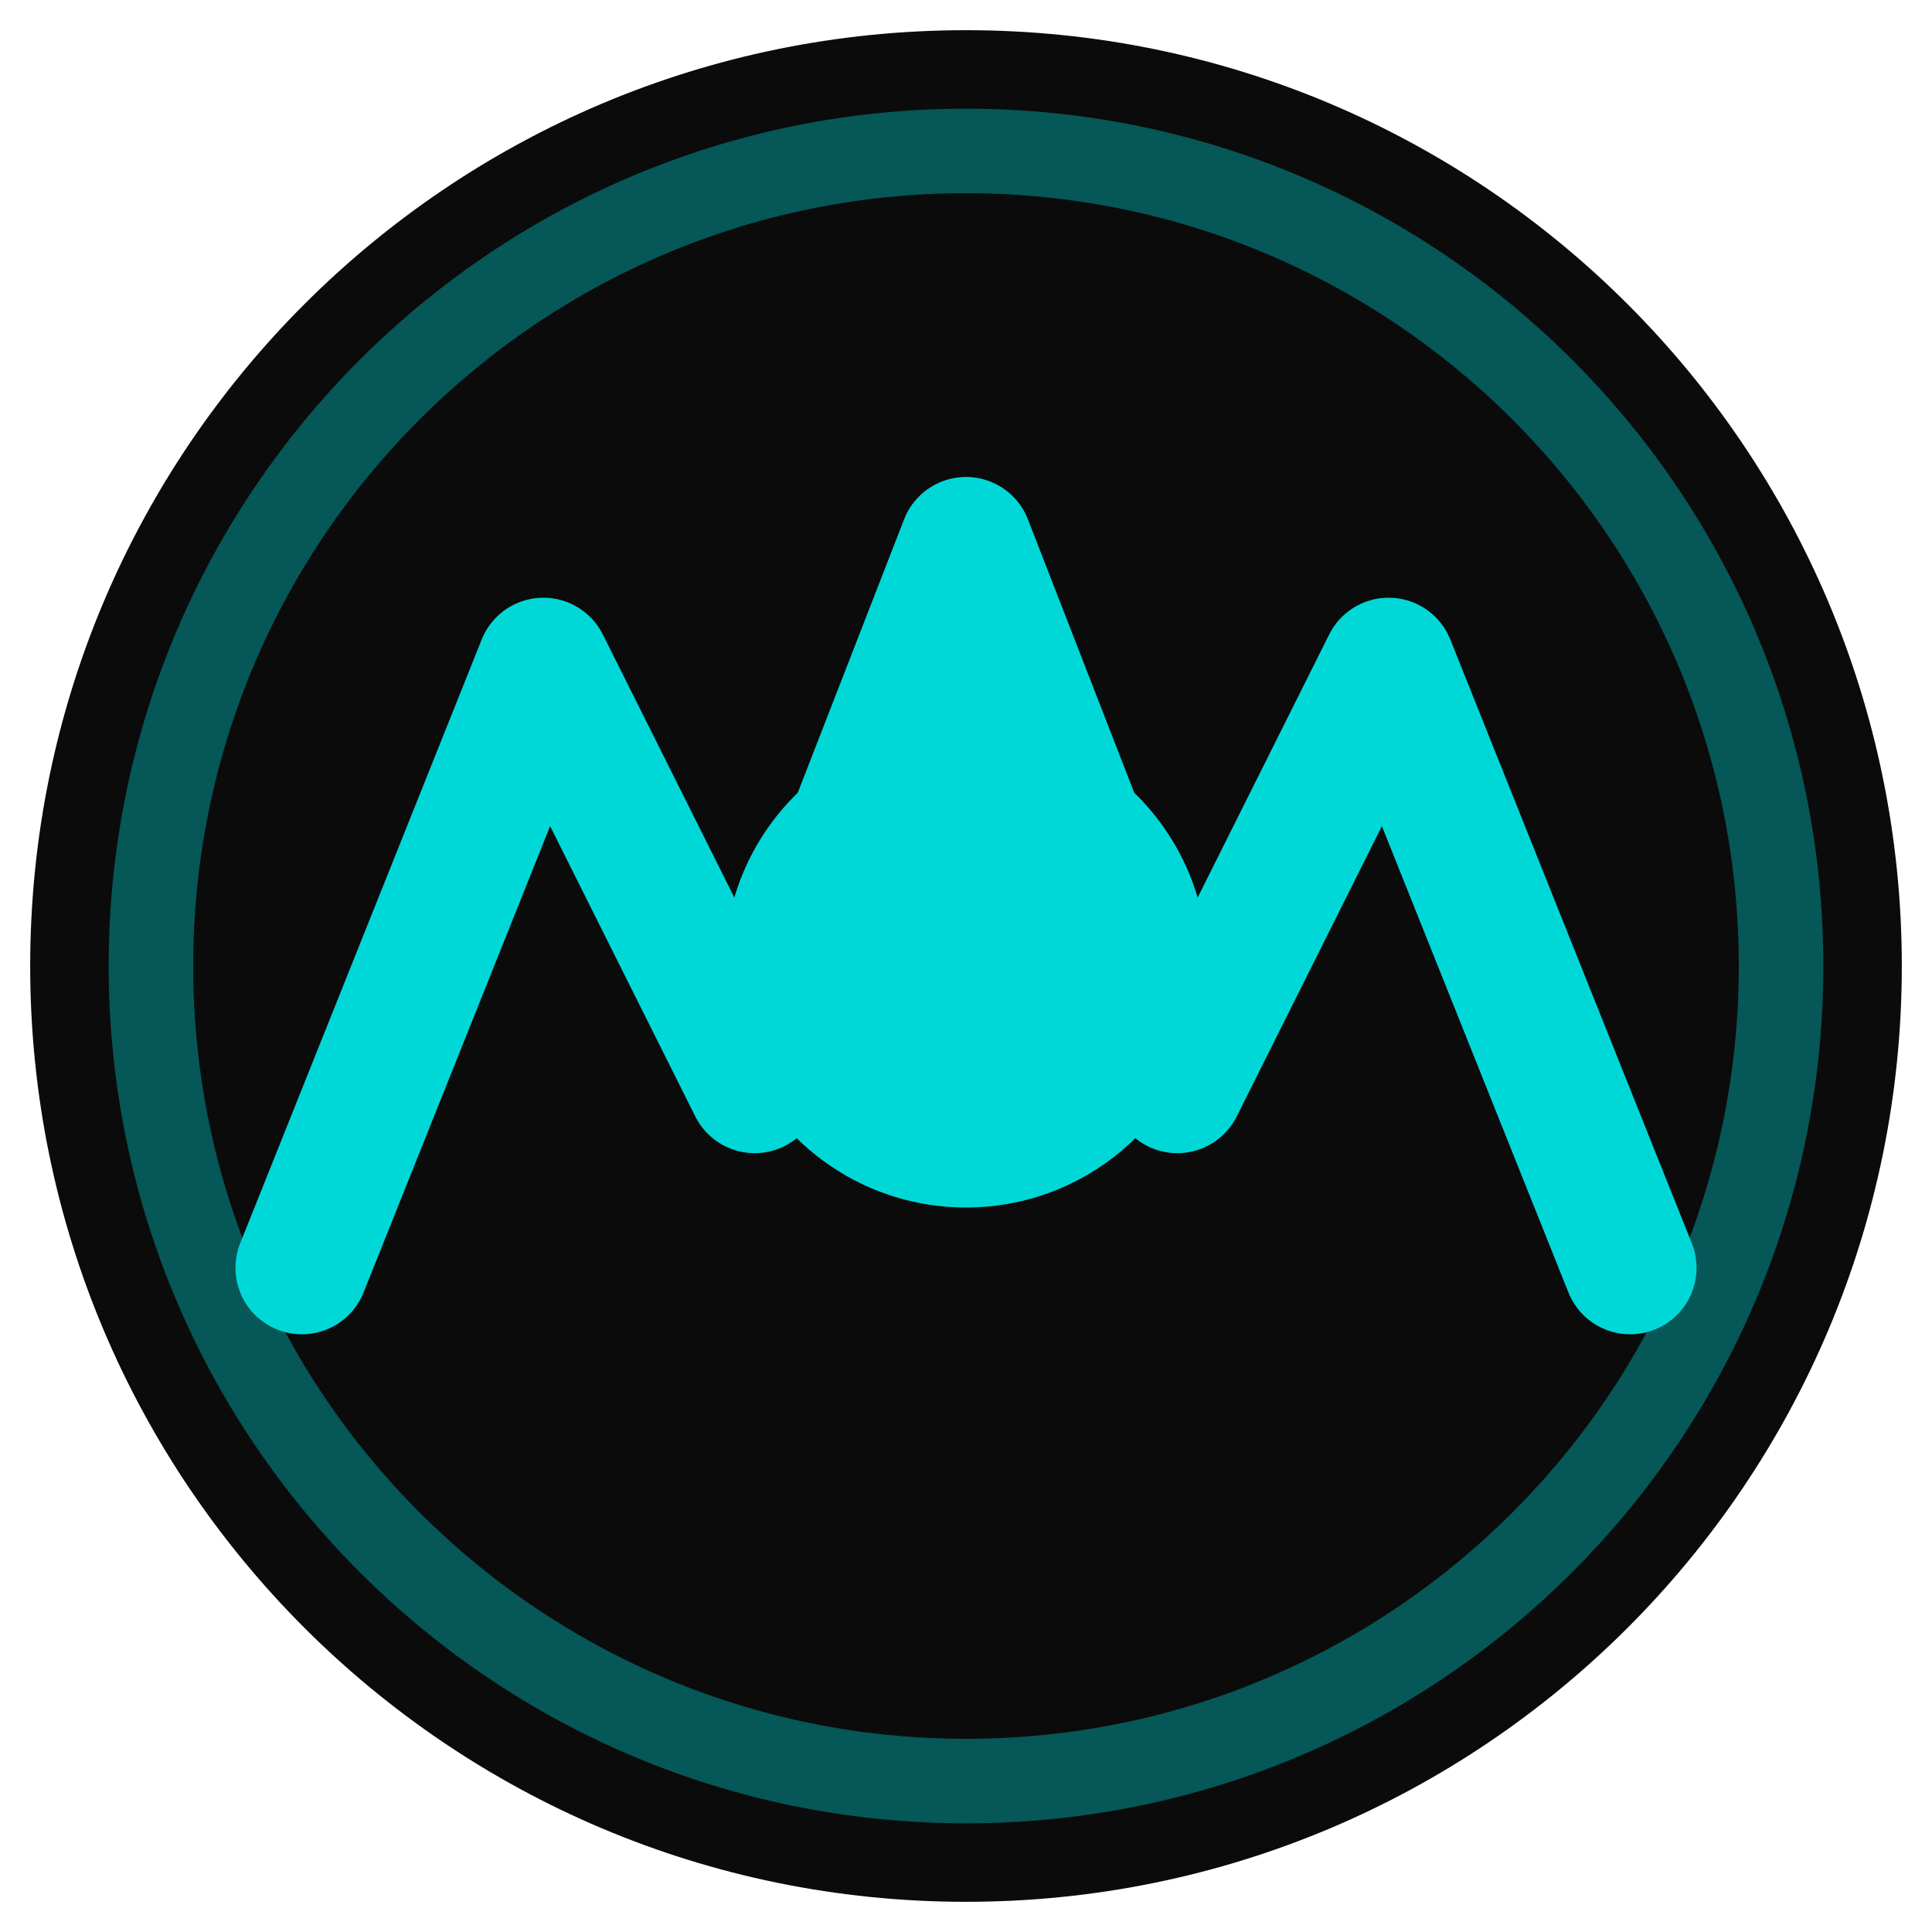
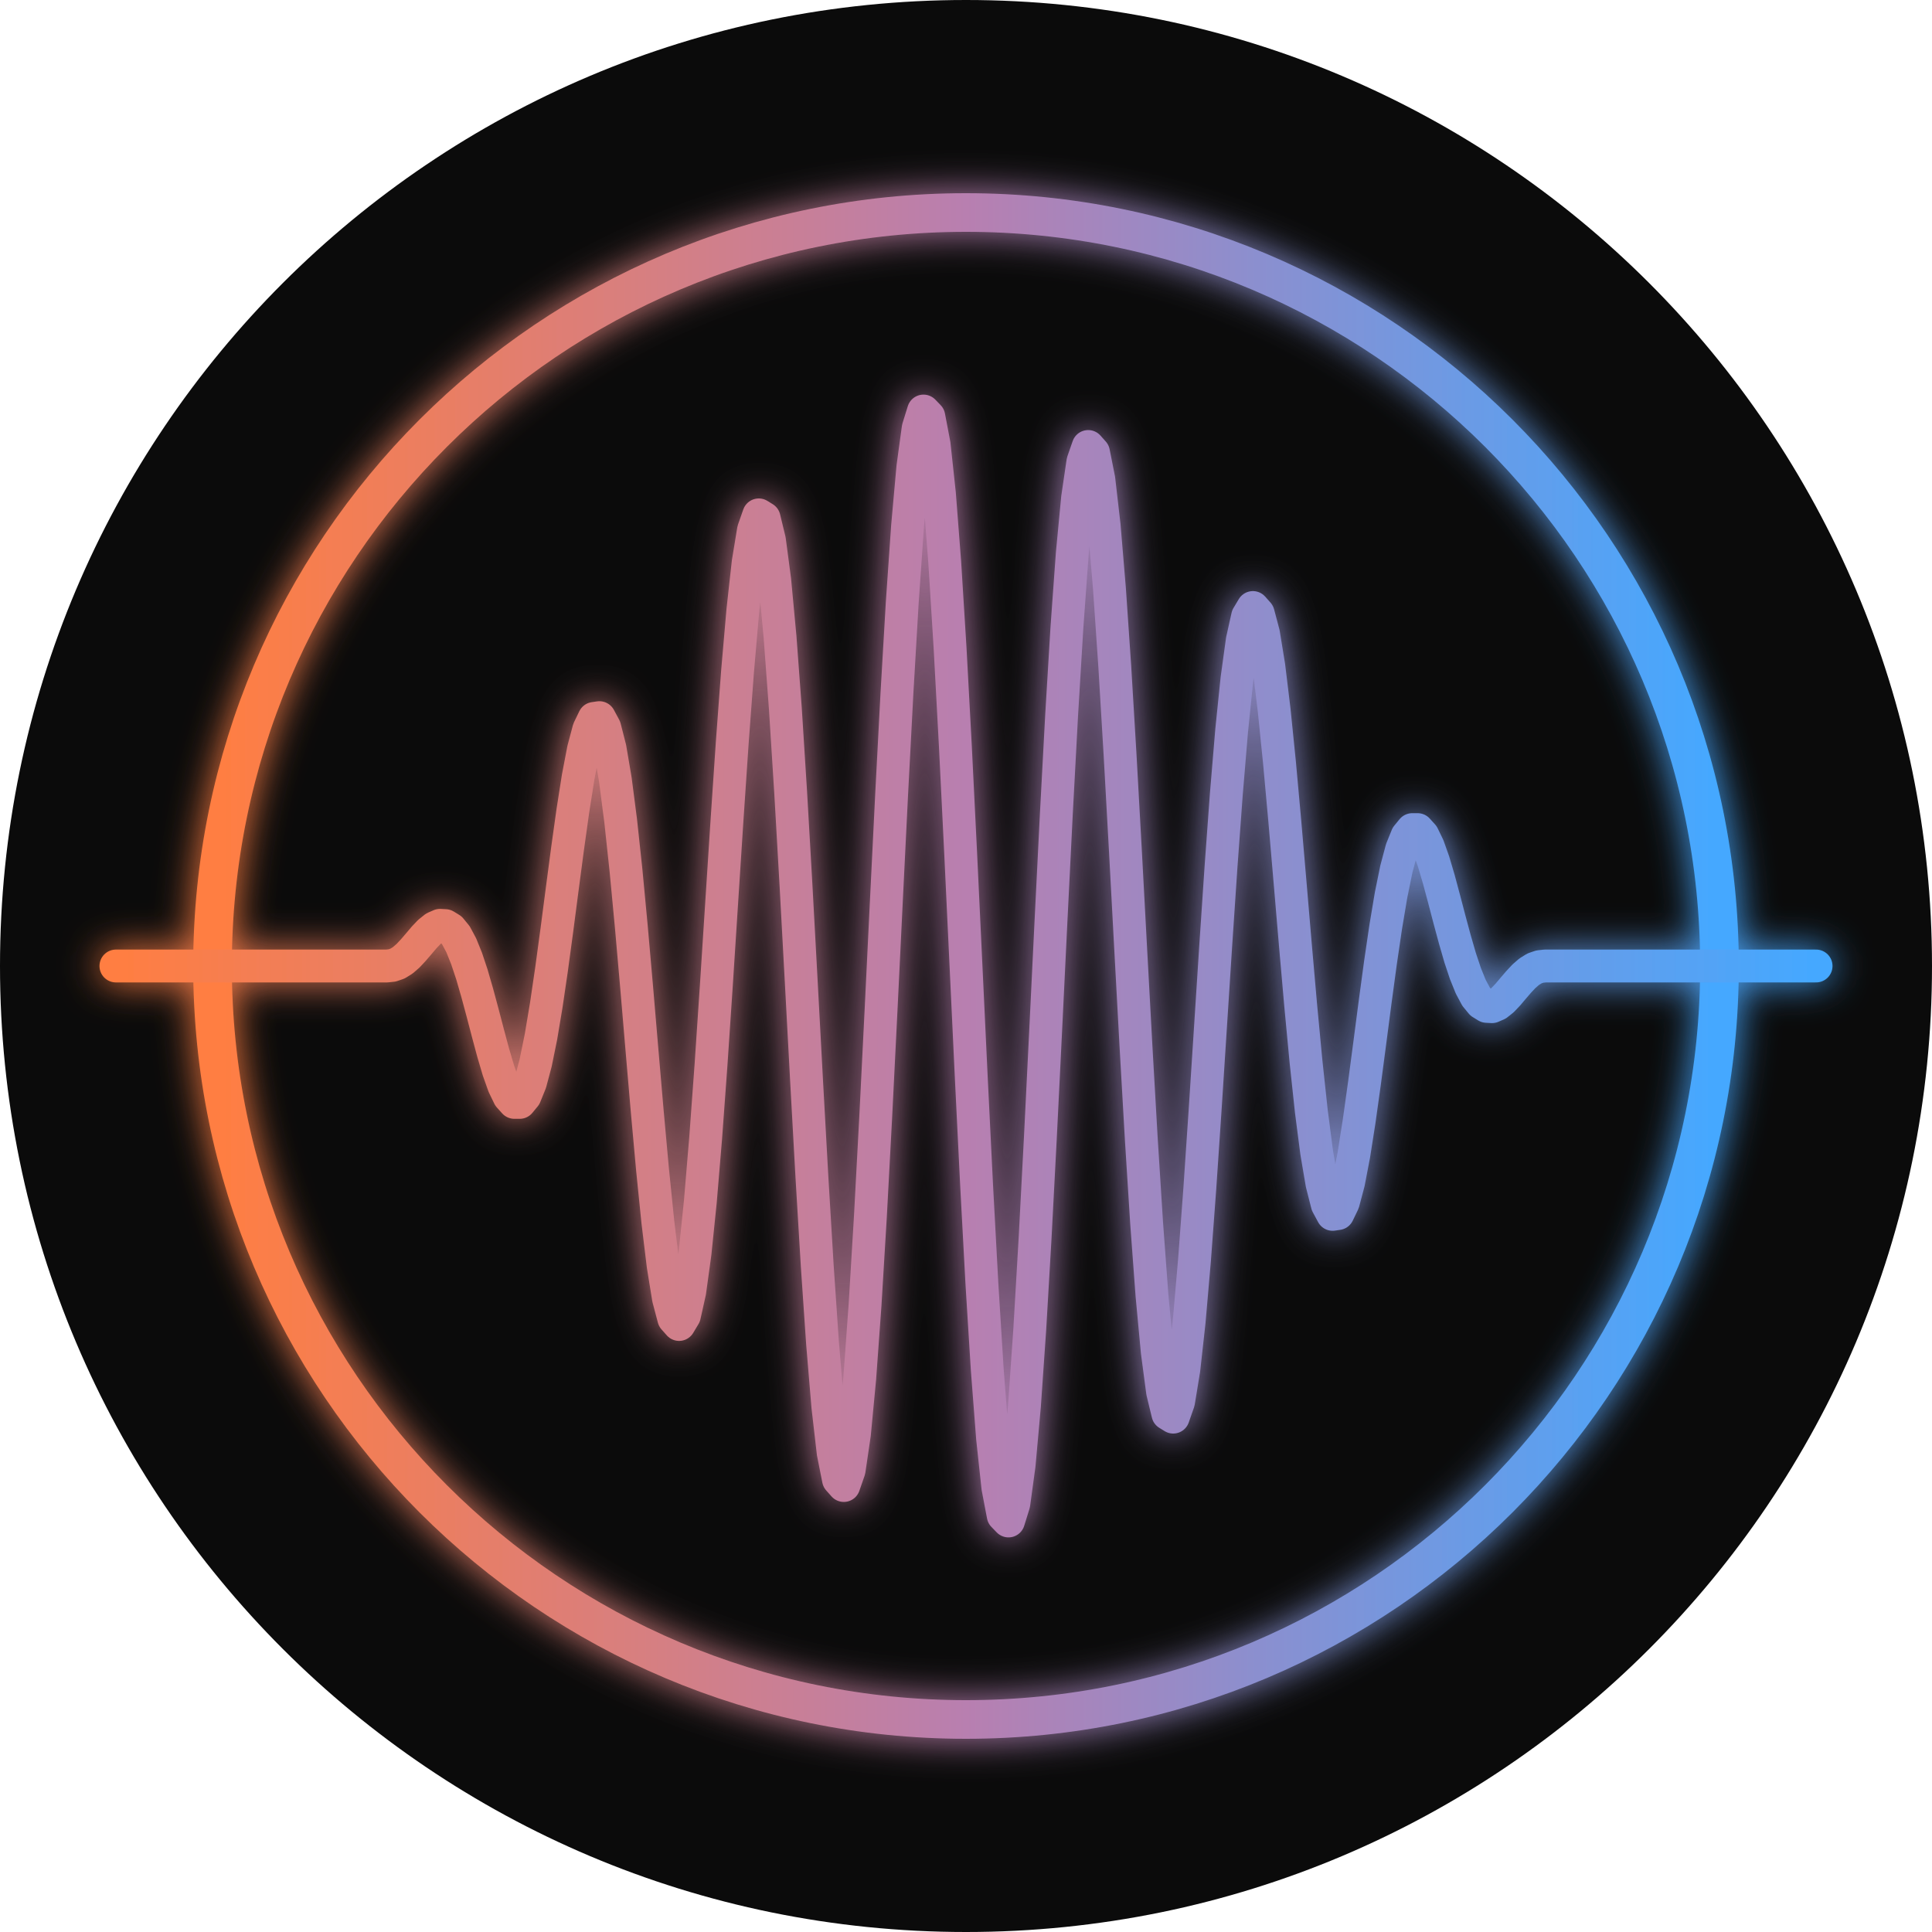
- <svg xmlns="http://www.w3.org/2000/svg" width="32" height="32" viewBox="0 0 32 32">
-   <circle cx="16" cy="16" r="15.5" fill="#0b0b0b" />
-   <circle cx="16" cy="16" r="13.5" fill="none" stroke="#00b4b4" stroke-width="1.4" opacity="0.45" />
-   <circle cx="16" cy="16" r="4" fill="#00d8d8" />
-   <path d="M5 21 L9 11 L12.5 18 L16 9 L19.5 18 L23 11 L27 21" fill="none" stroke="#00d8d8" stroke-width="2.2" stroke-linecap="round" stroke-linejoin="round" />
+ <svg xmlns="http://www.w3.org/2000/svg" width="200" height="200" viewBox="0 0 200 200">
+   <circle cx="100" cy="100" r="100" fill="#0b0b0b" />
+   <defs>
+     <linearGradient id="lgf" x1="0" y1="0" x2="1" y2="0">
+       <stop offset="0" stop-color="#ff7e42" />
+       <stop offset="0.5" stop-color="#b87fb0" />
+       <stop offset="1" stop-color="#45a8ff" />
+     </linearGradient>
+     <filter id="glf" x="-30%" y="-30%" width="160%" height="160%">
+       <feGaussianBlur stdDeviation="2" result="b" />
+       <feMerge>
+         <feMergeNode in="b" />
+         <feMergeNode in="SourceGraphic" />
+       </feMerge>
+     </filter>
+   </defs>
+   <g filter="url(#glf)" fill="none" stroke="url(#lgf)" stroke-linecap="round" stroke-linejoin="round">
+     <circle cx="100" cy="100" r="78" stroke-width="4" />
+     <path d="M12.00,100.00 L12.55,100.00 L13.10,100.00 L13.65,100.00 L14.20,100.00 L14.75,100.00 L15.30,100.00 L15.85,100.00 L16.40,100.00 L16.95,100.00 L17.50,100.00 L18.05,100.00 L18.60,100.00 L19.15,100.00 L19.70,100.00 L20.25,100.00 L20.80,100.00 L21.35,100.00 L21.90,100.00 L22.45,100.00 L23.00,100.00 L23.55,100.00 L24.10,100.00 L24.65,100.00 L25.20,100.00 L25.75,100.00 L26.30,100.00 L26.85,100.00 L27.40,100.00 L27.95,100.00 L28.50,100.00 L29.05,100.00 L29.60,100.00 L30.15,100.00 L30.70,100.00 L31.25,100.00 L31.80,100.00 L32.35,100.00 L32.90,100.00 L33.45,100.00 L34.00,100.00 L34.55,100.00 L35.10,100.00 L35.65,100.00 L36.20,100.00 L36.75,100.00 L37.30,100.00 L37.85,100.00 L38.40,100.00 L38.95,100.00 L39.50,100.00 L40.05,100.00 L40.60,99.94 L41.15,99.75 L41.70,99.41 L42.25,98.93 L42.80,98.34 L43.35,97.70 L43.90,97.05 L44.45,96.47 L45.00,96.03 L45.55,95.79 L46.10,95.82 L46.65,96.16 L47.20,96.83 L47.75,97.86 L48.30,99.22 L48.85,100.87 L49.40,102.77 L49.95,104.81 L50.50,106.91 L51.05,108.96 L51.60,110.82 L52.15,112.37 L52.70,113.51 L53.25,114.12 L53.80,114.12 L54.35,113.45 L54.90,112.09 L55.45,110.03 L56.00,107.33 L56.55,104.05 L57.10,100.31 L57.65,96.25 L58.20,92.04 L58.75,87.88 L59.30,83.95 L59.85,80.45 L60.40,77.58 L60.95,75.51 L61.50,74.37 L62.05,74.29 L62.60,75.31 L63.15,77.47 L63.70,80.71 L64.25,84.96 L64.80,90.08 L65.35,95.89 L65.90,102.15 L66.45,108.62 L67.00,115.02 L67.55,121.07 L68.10,126.49 L68.65,131.02 L69.20,134.41 L69.75,136.49 L70.30,137.11 L70.85,136.19 L71.40,133.72 L71.95,129.73 L72.50,124.37 L73.05,117.80 L73.60,110.28 L74.15,102.09 L74.70,93.56 L75.25,85.05 L75.80,76.91 L76.35,69.51 L76.90,63.18 L77.45,58.22 L78.00,54.87 L78.55,53.30 L79.10,53.64 L79.65,55.91 L80.20,60.06 L80.75,65.94 L81.30,73.36 L81.85,82.04 L82.40,91.62 L82.95,101.73 L83.50,111.95 L84.05,121.85 L84.60,131.02 L85.15,139.06 L85.70,145.62 L86.25,150.39 L86.80,153.16 L87.35,153.78 L87.90,152.20 L88.45,148.46 L89.00,142.68 L89.55,135.08 L90.10,125.97 L90.65,115.70 L91.20,104.69 L91.75,93.39 L92.30,82.27 L92.85,71.79 L93.40,62.38 L93.95,54.46 L94.50,48.35 L95.05,44.32 L95.60,42.55 L96.15,43.12 L96.70,46.01 L97.25,51.11 L97.80,58.23 L98.35,67.06 L98.90,77.26 L99.45,88.39 L100.00,100.00 L100.55,111.61 L101.10,122.74 L101.65,132.94 L102.20,141.77 L102.75,148.89 L103.30,153.99 L103.85,156.88 L104.40,157.45 L104.95,155.68 L105.50,151.65 L106.05,145.54 L106.60,137.62 L107.15,128.21 L107.70,117.73 L108.25,106.61 L108.80,95.31 L109.35,84.30 L109.90,74.03 L110.45,64.92 L111.00,57.32 L111.55,51.54 L112.10,47.80 L112.65,46.22 L113.20,46.84 L113.75,49.61 L114.30,54.38 L114.85,60.94 L115.40,68.98 L115.95,78.15 L116.50,88.05 L117.05,98.27 L117.60,108.38 L118.15,117.96 L118.70,126.64 L119.25,134.06 L119.80,139.94 L120.35,144.09 L120.90,146.36 L121.45,146.70 L122.00,145.13 L122.55,141.78 L123.10,136.82 L123.65,130.49 L124.20,123.09 L124.75,114.95 L125.30,106.44 L125.85,97.91 L126.40,89.72 L126.95,82.20 L127.50,75.63 L128.05,70.27 L128.60,66.28 L129.15,63.81 L129.70,62.89 L130.25,63.51 L130.80,65.59 L131.35,68.98 L131.90,73.51 L132.45,78.93 L133.00,84.98 L133.55,91.38 L134.10,97.85 L134.65,104.11 L135.20,109.92 L135.75,115.04 L136.30,119.29 L136.85,122.53 L137.40,124.69 L137.95,125.71 L138.50,125.63 L139.05,124.49 L139.60,122.42 L140.15,119.55 L140.70,116.05 L141.25,112.12 L141.80,107.96 L142.35,103.75 L142.90,99.69 L143.45,95.95 L144.00,92.67 L144.55,89.97 L145.10,87.91 L145.65,86.55 L146.20,85.88 L146.75,85.88 L147.30,86.49 L147.85,87.63 L148.40,89.18 L148.95,91.04 L149.50,93.09 L150.05,95.19 L150.60,97.23 L151.15,99.13 L151.70,100.78 L152.25,102.14 L152.80,103.17 L153.35,103.84 L153.90,104.18 L154.45,104.21 L155.00,103.97 L155.55,103.53 L156.10,102.95 L156.65,102.30 L157.20,101.66 L157.75,101.07 L158.30,100.59 L158.85,100.25 L159.40,100.06 L159.95,100.00 L160.50,100.00 L161.05,100.00 L161.60,100.00 L162.15,100.00 L162.70,100.00 L163.25,100.00 L163.80,100.00 L164.35,100.00 L164.90,100.00 L165.45,100.00 L166.00,100.00 L166.55,100.00 L167.10,100.00 L167.65,100.00 L168.20,100.00 L168.75,100.00 L169.30,100.00 L169.85,100.00 L170.40,100.00 L170.95,100.00 L171.50,100.00 L172.05,100.00 L172.60,100.00 L173.15,100.00 L173.70,100.00 L174.25,100.00 L174.80,100.00 L175.35,100.00 L175.90,100.00 L176.45,100.00 L177.00,100.00 L177.55,100.00 L178.10,100.00 L178.65,100.00 L179.20,100.00 L179.75,100.00 L180.30,100.00 L180.85,100.00 L181.40,100.00 L181.95,100.00 L182.50,100.00 L183.05,100.00 L183.60,100.00 L184.15,100.00 L184.70,100.00 L185.25,100.00 L185.80,100.00 L186.35,100.00 L186.90,100.00 L187.45,100.00 L188.00,100.00" stroke-width="3.4" />
+   </g>
</svg>
